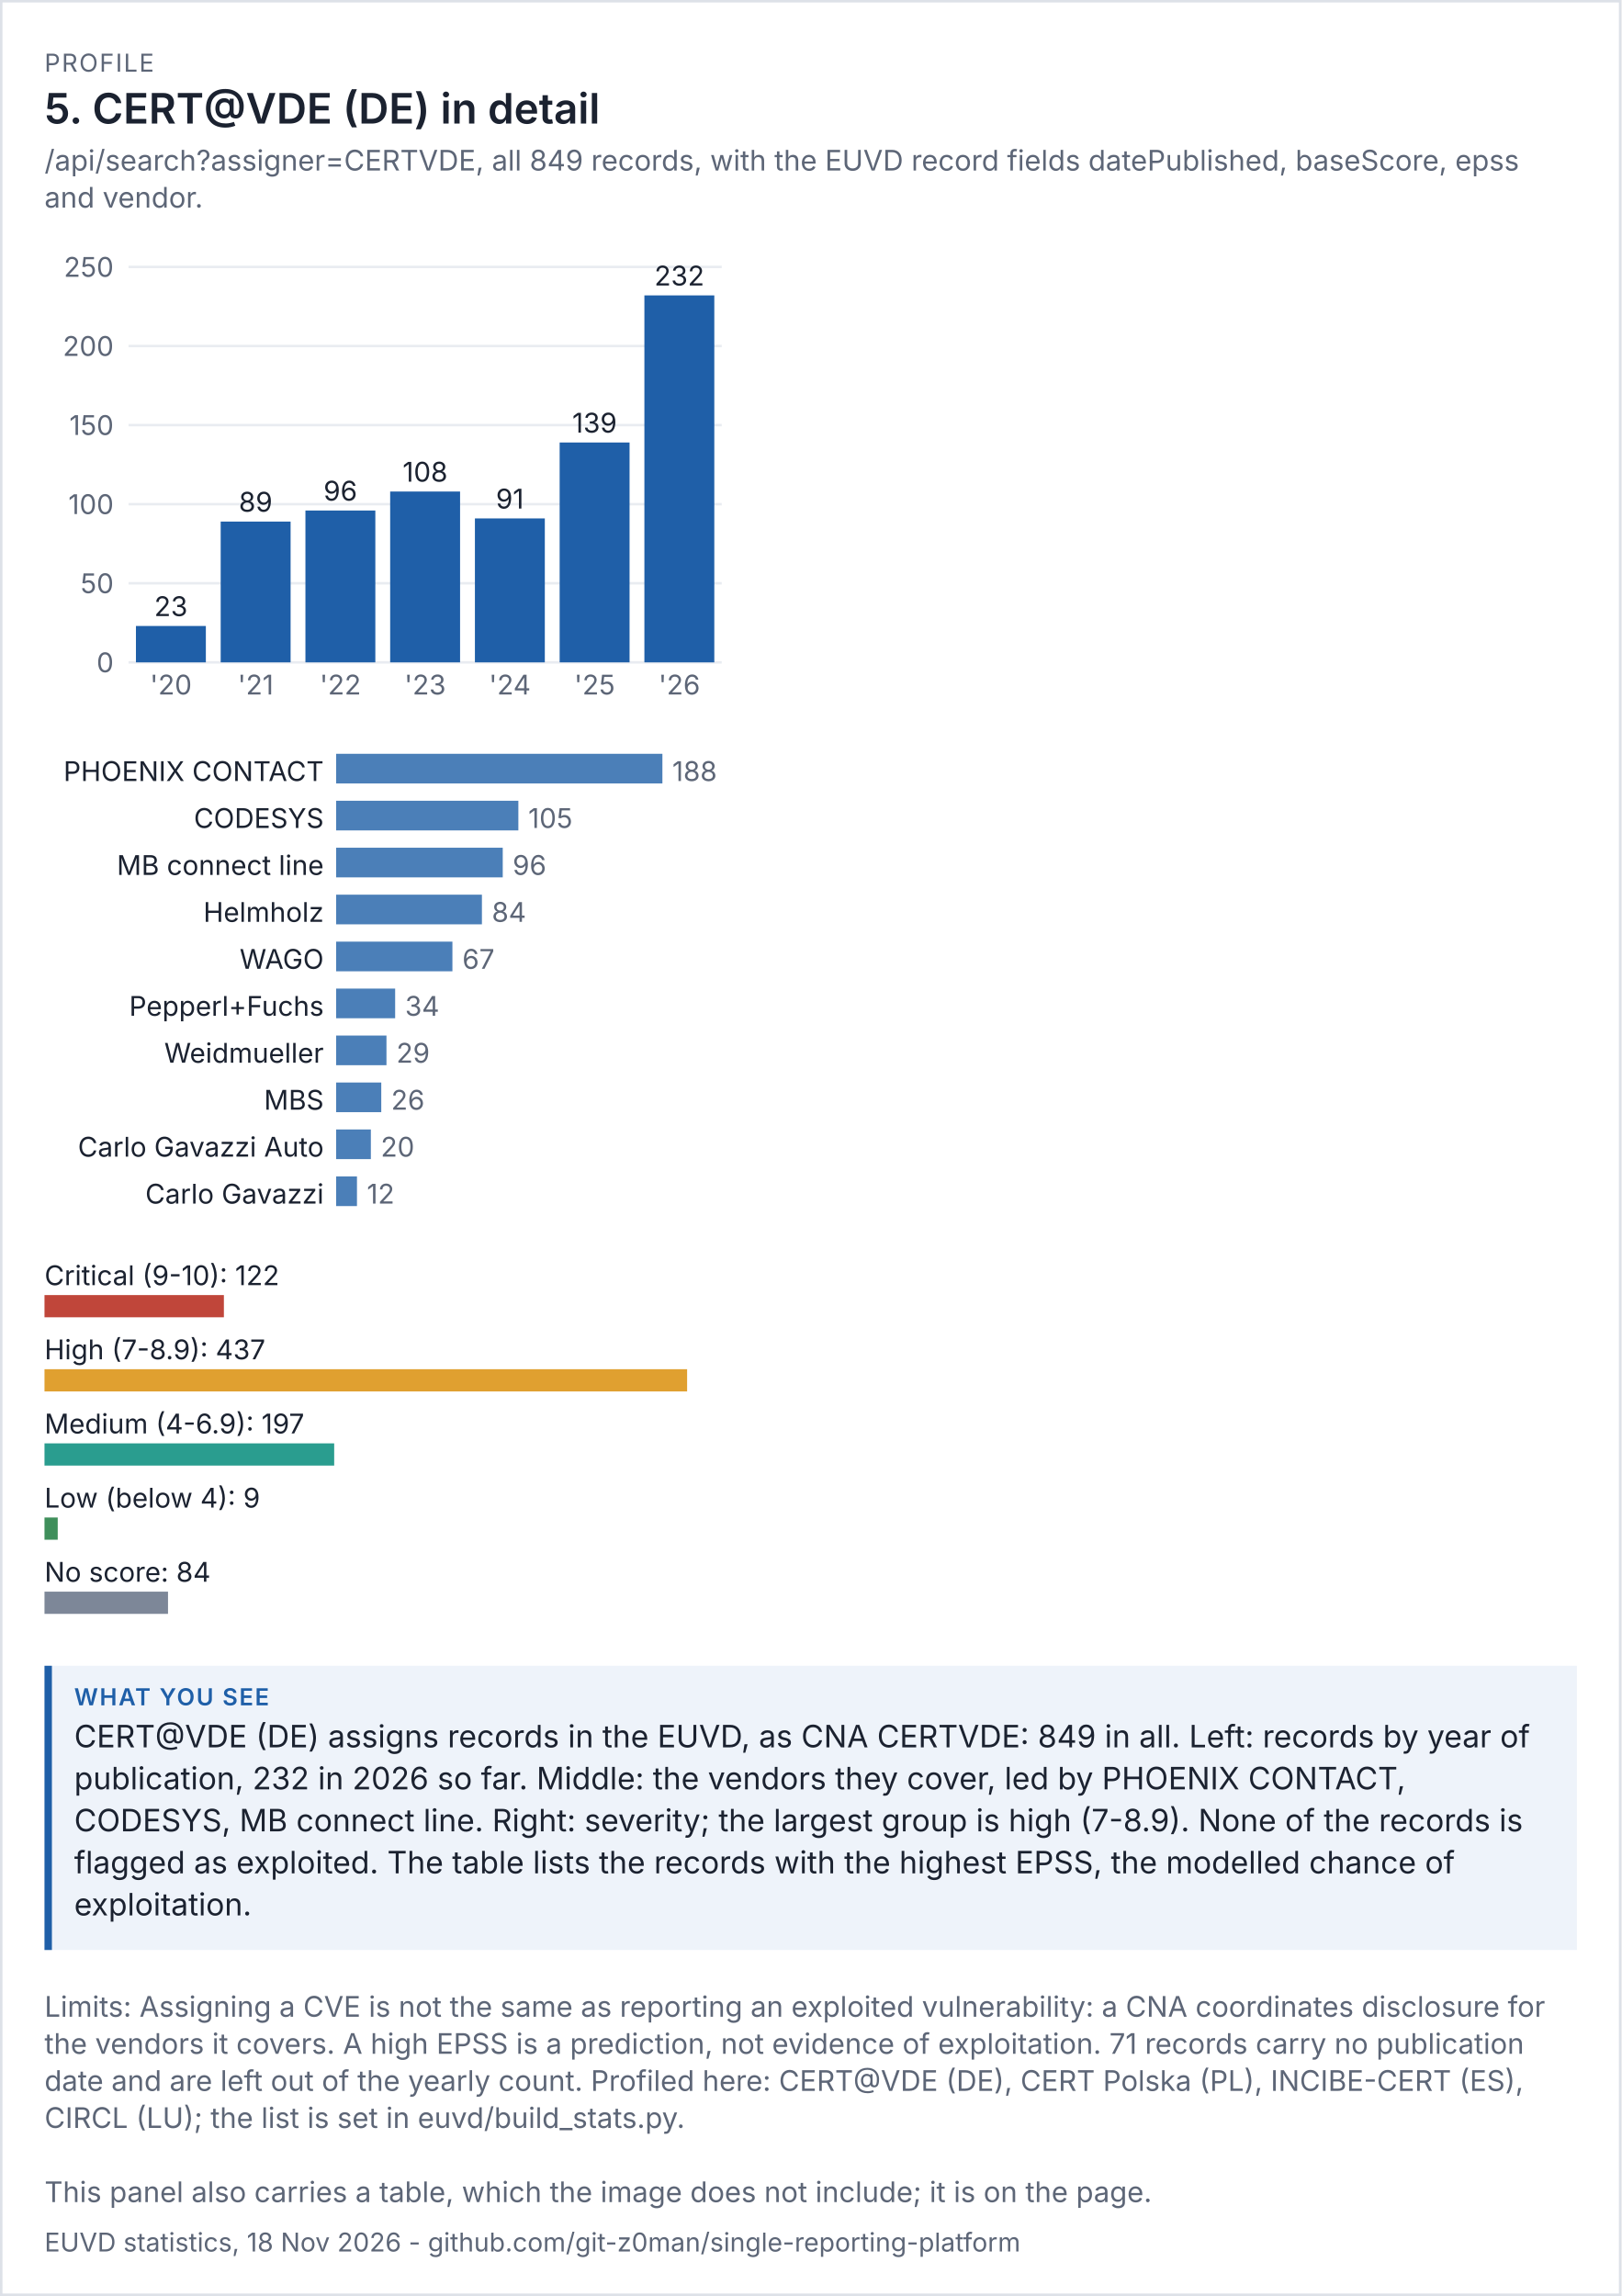
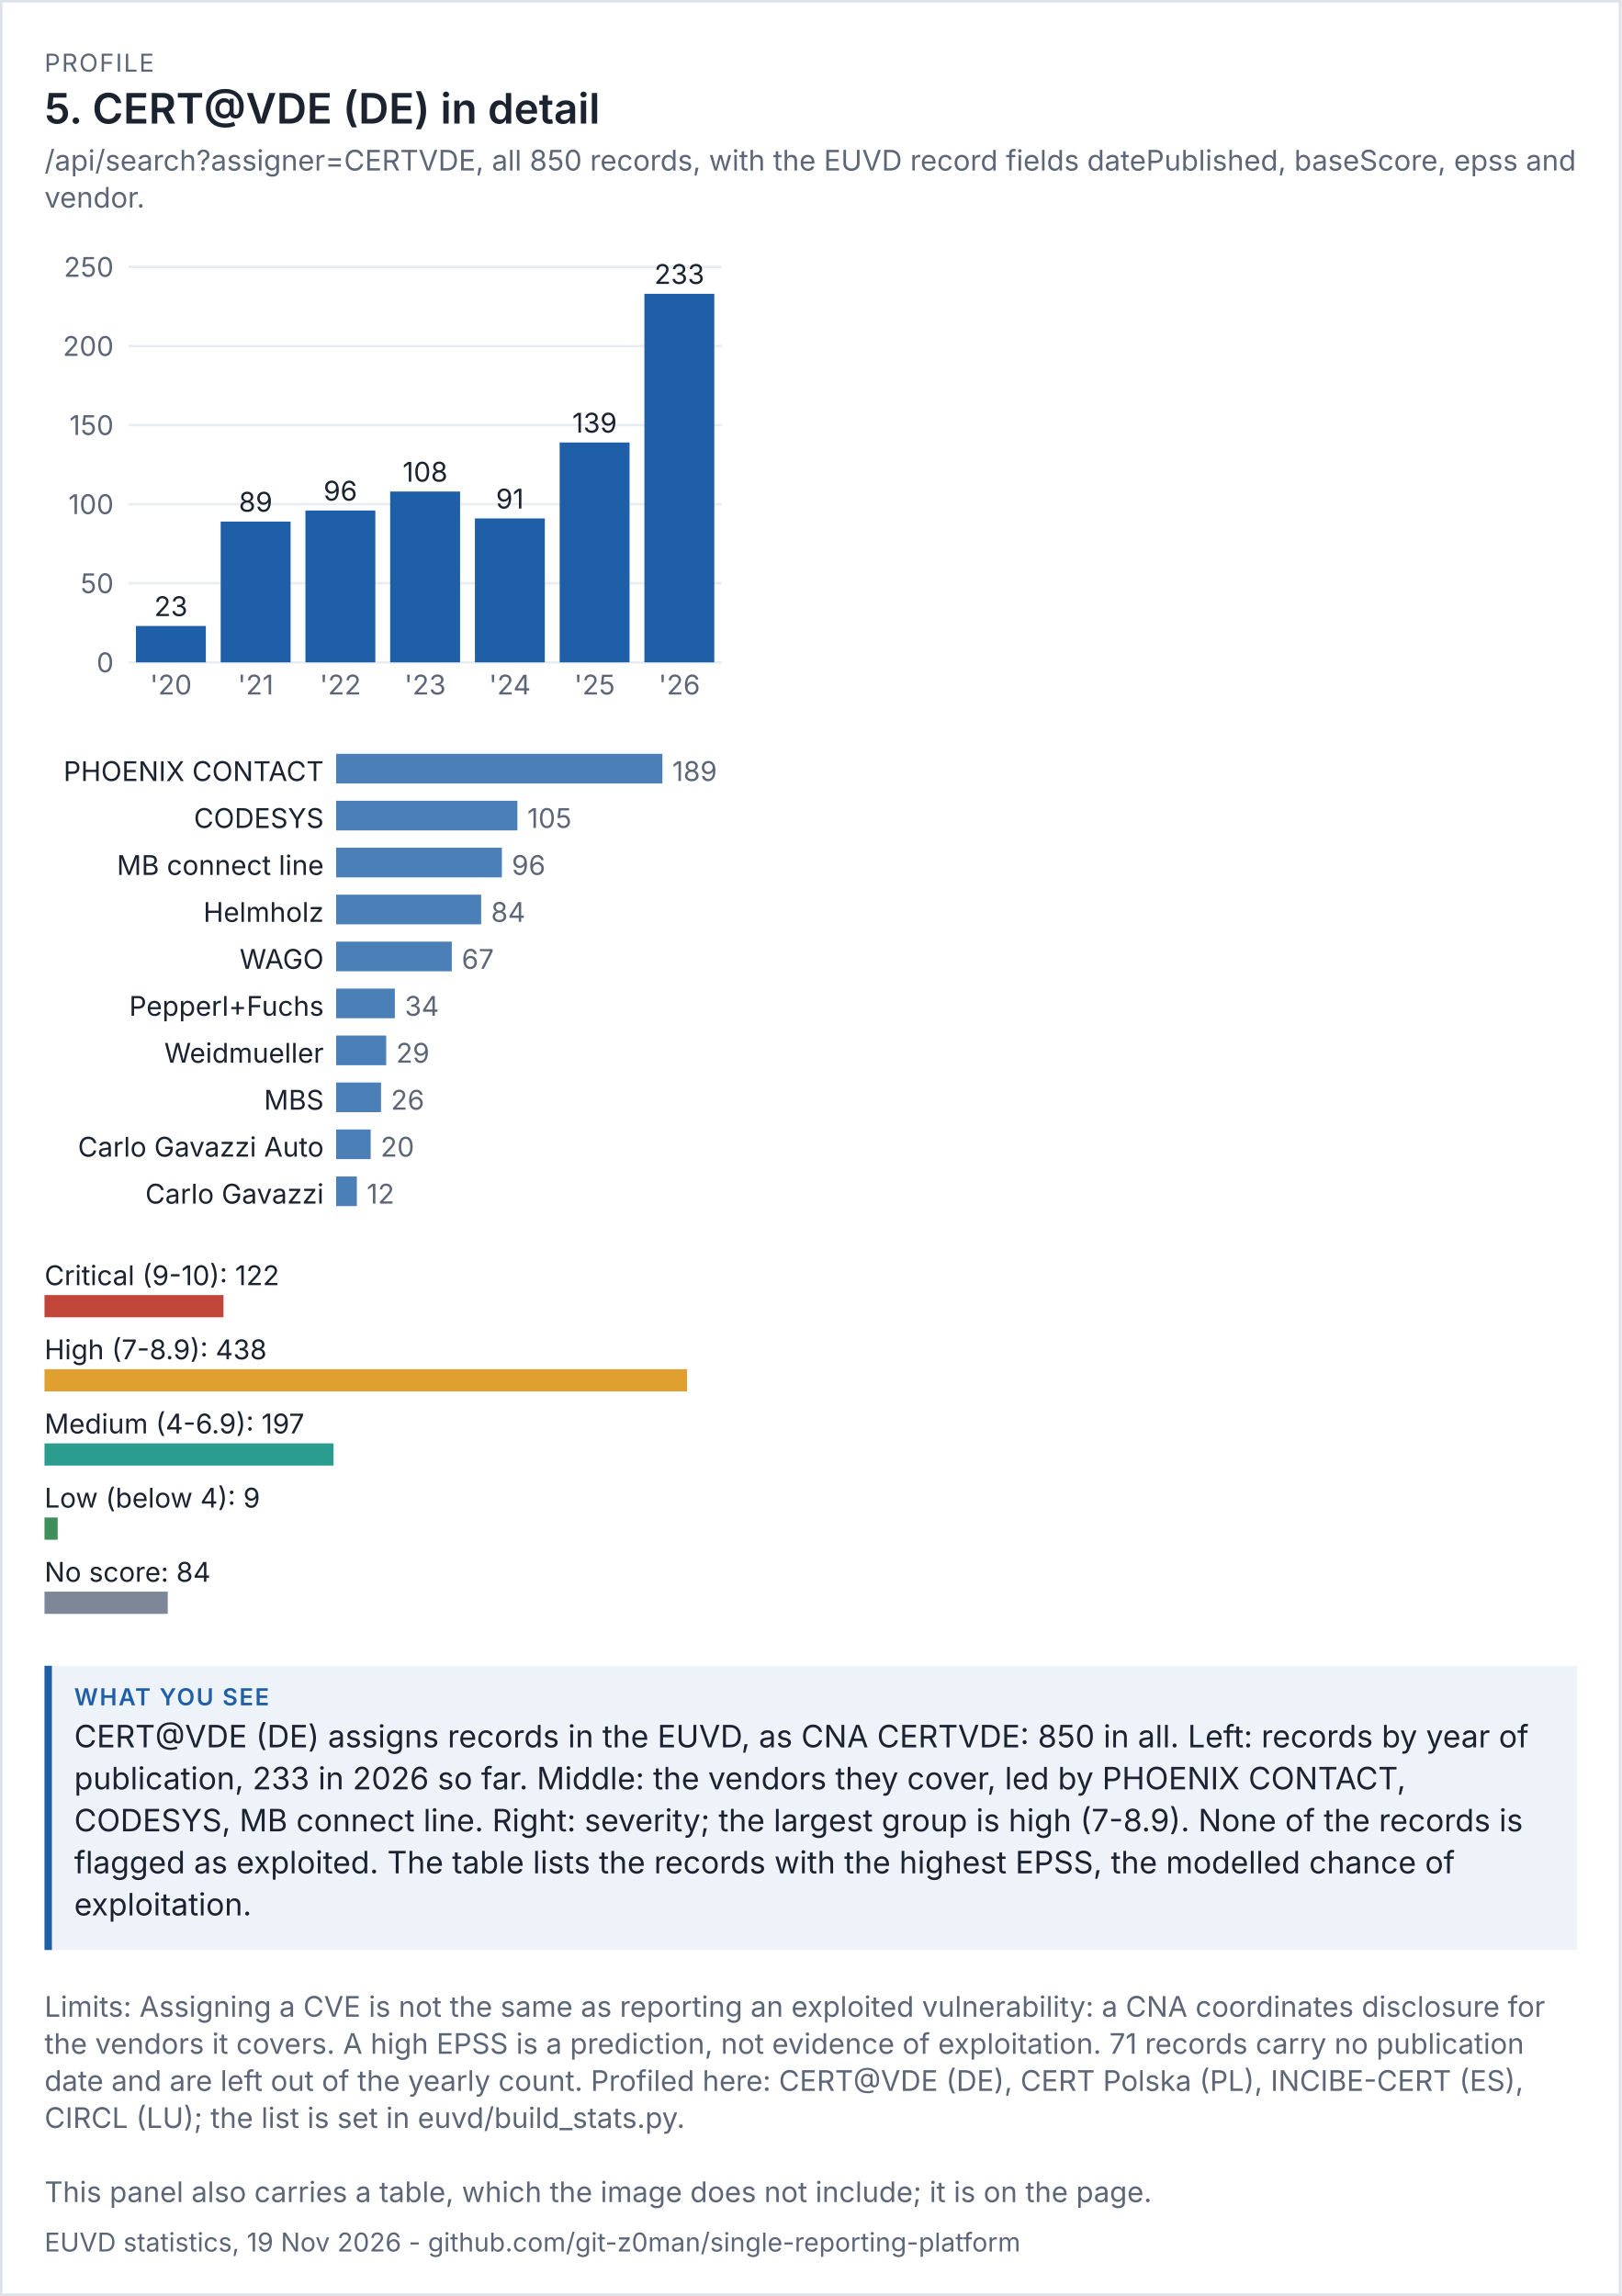
<svg xmlns="http://www.w3.org/2000/svg" viewBox="0 0 656 929" width="656" height="929" font-family="system-ui,-apple-system,'Segoe UI',sans-serif">
  <rect width="100%" height="100%" fill="#ffffff" />
  <rect x="0.5" y="0.5" width="655" height="928" fill="none" stroke="#dde1e8" />
  <text x="18" y="29" font-size="10" letter-spacing="0.6" fill="#5d6677">PROFILE</text>
  <text x="18" y="50" font-size="17" fill="#1b2230" font-weight="600">5. CERT@VDE (DE) in detail</text>
-   <text x="18" y="69" font-size="11.5" fill="#5d6677">/api/search?assigner=CERTVDE, all 849 records, with the EUVD record fields datePublished, baseScore, epss</text>
-   <text x="18" y="84" font-size="11.5" fill="#5d6677">and vendor.</text>
+   <text x="18" y="69" font-size="11.5" fill="#5d6677">/api/search?assigner=CERTVDE, all 850 records, with the EUVD record fields datePublished, baseScore, epss and</text>
+   <text x="18" y="84" font-size="11.5" fill="#5d6677">vendor.</text>
  <g transform="translate(18,94) scale(1)" font-size="11">
    <svg viewBox="0 0 280 200" role="img" width="280" height="200">
      <g>
        <line x1="34" x2="274" y1="174" y2="174" stroke="rgb(233, 236, 241)" />
        <text x="28" y="178" text-anchor="end" fill="rgb(93, 102, 119)">0</text>
        <line x1="34" x2="274" y1="142" y2="142" stroke="rgb(233, 236, 241)" />
        <text x="28" y="146" text-anchor="end" fill="rgb(93, 102, 119)">50</text>
        <line x1="34" x2="274" y1="110" y2="110" stroke="rgb(233, 236, 241)" />
        <text x="28" y="114" text-anchor="end" fill="rgb(93, 102, 119)">100</text>
        <line x1="34" x2="274" y1="78" y2="78" stroke="rgb(233, 236, 241)" />
        <text x="28" y="82" text-anchor="end" fill="rgb(93, 102, 119)">150</text>
        <line x1="34" x2="274" y1="46" y2="46" stroke="rgb(233, 236, 241)" />
        <text x="28" y="50" text-anchor="end" fill="rgb(93, 102, 119)">200</text>
        <line x1="34" x2="274" y1="14" y2="14" stroke="rgb(233, 236, 241)" />
        <text x="28" y="18" text-anchor="end" fill="rgb(93, 102, 119)">250</text>
        <rect x="37" y="159.28" width="28.286" height="14.72" fill="rgb(31, 95, 168)" />
        <text x="51.143" y="155.28" text-anchor="middle" class="t" fill="rgb(27, 34, 48)">23</text>
        <text x="51.143" y="187" text-anchor="middle" fill="rgb(93, 102, 119)">'20</text>
        <rect x="71.286" y="117.04" width="28.286" height="56.96" fill="rgb(31, 95, 168)" />
        <text x="85.429" y="113.04" text-anchor="middle" class="t" fill="rgb(27, 34, 48)">89</text>
        <text x="85.429" y="187" text-anchor="middle" fill="rgb(93, 102, 119)">'21</text>
        <rect x="105.571" y="112.56" width="28.286" height="61.44" fill="rgb(31, 95, 168)" />
        <text x="119.714" y="108.56" text-anchor="middle" class="t" fill="rgb(27, 34, 48)">96</text>
        <text x="119.714" y="187" text-anchor="middle" fill="rgb(93, 102, 119)">'22</text>
        <rect x="139.857" y="104.88" width="28.286" height="69.12" fill="rgb(31, 95, 168)" />
        <text x="154" y="100.88" text-anchor="middle" class="t" fill="rgb(27, 34, 48)">108</text>
        <text x="154" y="187" text-anchor="middle" fill="rgb(93, 102, 119)">'23</text>
        <rect x="174.143" y="115.76" width="28.286" height="58.24" fill="rgb(31, 95, 168)" />
        <text x="188.286" y="111.76" text-anchor="middle" class="t" fill="rgb(27, 34, 48)">91</text>
        <text x="188.286" y="187" text-anchor="middle" fill="rgb(93, 102, 119)">'24</text>
        <rect x="208.429" y="85.04" width="28.286" height="88.96" fill="rgb(31, 95, 168)" />
        <text x="222.571" y="81.04" text-anchor="middle" class="t" fill="rgb(27, 34, 48)">139</text>
        <text x="222.571" y="187" text-anchor="middle" fill="rgb(93, 102, 119)">'25</text>
-         <rect x="242.714" y="25.52" width="28.286" height="148.48" fill="rgb(31, 95, 168)" />
-         <text x="256.857" y="21.52" text-anchor="middle" class="t" fill="rgb(27, 34, 48)">232</text>
+         <rect x="242.714" y="24.88" width="28.286" height="149.12" fill="rgb(31, 95, 168)" />
+         <text x="256.857" y="20.88" text-anchor="middle" class="t" fill="rgb(27, 34, 48)">233</text>
        <text x="256.857" y="187" text-anchor="middle" fill="rgb(93, 102, 119)">'26</text>
      </g>
    </svg>
  </g>
  <g transform="translate(18,302) scale(1)" font-size="11">
    <svg viewBox="0 0 280 196" role="img" width="280" height="196">
      <g>
        <text x="113" y="14" text-anchor="end" class="t" fill="rgb(27, 34, 48)">PHOENIX CONTACT</text>
        <rect x="118" y="3" width="132" height="12" fill="rgb(75, 127, 184)" />
-         <text x="254" y="14" fill="rgb(93, 102, 119)">188</text>
+         <text x="254" y="14" fill="rgb(93, 102, 119)">189</text>
        <text x="113" y="33" text-anchor="end" class="t" fill="rgb(27, 34, 48)">CODESYS</text>
-         <rect x="118" y="22" width="73.723" height="12" fill="rgb(75, 127, 184)" />
-         <text x="195.723" y="33" fill="rgb(93, 102, 119)">105</text>
+         <rect x="118" y="22" width="73.333" height="12" fill="rgb(75, 127, 184)" />
+         <text x="195.333" y="33" fill="rgb(93, 102, 119)">105</text>
        <text x="113" y="52" text-anchor="end" class="t" fill="rgb(27, 34, 48)">MB connect line</text>
-         <rect x="118" y="41" width="67.404" height="12" fill="rgb(75, 127, 184)" />
-         <text x="189.404" y="52" fill="rgb(93, 102, 119)">96</text>
+         <rect x="118" y="41" width="67.048" height="12" fill="rgb(75, 127, 184)" />
+         <text x="189.048" y="52" fill="rgb(93, 102, 119)">96</text>
        <text x="113" y="71" text-anchor="end" class="t" fill="rgb(27, 34, 48)">Helmholz</text>
-         <rect x="118" y="60" width="58.979" height="12" fill="rgb(75, 127, 184)" />
-         <text x="180.979" y="71" fill="rgb(93, 102, 119)">84</text>
+         <rect x="118" y="60" width="58.667" height="12" fill="rgb(75, 127, 184)" />
+         <text x="180.667" y="71" fill="rgb(93, 102, 119)">84</text>
        <text x="113" y="90" text-anchor="end" class="t" fill="rgb(27, 34, 48)">WAGO</text>
-         <rect x="118" y="79" width="47.043" height="12" fill="rgb(75, 127, 184)" />
-         <text x="169.043" y="90" fill="rgb(93, 102, 119)">67</text>
+         <rect x="118" y="79" width="46.794" height="12" fill="rgb(75, 127, 184)" />
+         <text x="168.794" y="90" fill="rgb(93, 102, 119)">67</text>
        <text x="113" y="109" text-anchor="end" class="t" fill="rgb(27, 34, 48)">Pepperl+Fuchs</text>
-         <rect x="118" y="98" width="23.872" height="12" fill="rgb(75, 127, 184)" />
-         <text x="145.872" y="109" fill="rgb(93, 102, 119)">34</text>
+         <rect x="118" y="98" width="23.746" height="12" fill="rgb(75, 127, 184)" />
+         <text x="145.746" y="109" fill="rgb(93, 102, 119)">34</text>
        <text x="113" y="128" text-anchor="end" class="t" fill="rgb(27, 34, 48)">Weidmueller</text>
-         <rect x="118" y="117" width="20.362" height="12" fill="rgb(75, 127, 184)" />
-         <text x="142.362" y="128" fill="rgb(93, 102, 119)">29</text>
+         <rect x="118" y="117" width="20.254" height="12" fill="rgb(75, 127, 184)" />
+         <text x="142.254" y="128" fill="rgb(93, 102, 119)">29</text>
        <text x="113" y="147" text-anchor="end" class="t" fill="rgb(27, 34, 48)">MBS</text>
-         <rect x="118" y="136" width="18.255" height="12" fill="rgb(75, 127, 184)" />
-         <text x="140.255" y="147" fill="rgb(93, 102, 119)">26</text>
+         <rect x="118" y="136" width="18.159" height="12" fill="rgb(75, 127, 184)" />
+         <text x="140.159" y="147" fill="rgb(93, 102, 119)">26</text>
        <text x="113" y="166" text-anchor="end" class="t" fill="rgb(27, 34, 48)">Carlo Gavazzi Auto</text>
-         <rect x="118" y="155" width="14.043" height="12" fill="rgb(75, 127, 184)" />
-         <text x="136.043" y="166" fill="rgb(93, 102, 119)">20</text>
+         <rect x="118" y="155" width="13.968" height="12" fill="rgb(75, 127, 184)" />
+         <text x="135.968" y="166" fill="rgb(93, 102, 119)">20</text>
        <text x="113" y="185" text-anchor="end" class="t" fill="rgb(27, 34, 48)">Carlo Gavazzi</text>
-         <rect x="118" y="174" width="8.426" height="12" fill="rgb(75, 127, 184)" />
-         <text x="130.426" y="185" fill="rgb(93, 102, 119)">12</text>
+         <rect x="118" y="174" width="8.381" height="12" fill="rgb(75, 127, 184)" />
+         <text x="130.381" y="185" fill="rgb(93, 102, 119)">12</text>
      </g>
    </svg>
  </g>
  <g transform="translate(18,506) scale(1)" font-size="11">
    <svg viewBox="0 0 280 156" role="img" width="280" height="156">
      <g>
        <text x="0" y="14" class="t" fill="rgb(27, 34, 48)">Critical (9-10): 122</text>
-         <rect x="0" y="18" width="72.586" height="9" fill="rgb(192, 70, 58)" />
-         <text x="0" y="44" class="t" fill="rgb(27, 34, 48)">High (7-8.9): 437</text>
+         <rect x="0" y="18" width="72.42" height="9" fill="rgb(192, 70, 58)" />
+         <text x="0" y="44" class="t" fill="rgb(27, 34, 48)">High (7-8.9): 438</text>
        <rect x="0" y="48" width="260" height="9" fill="rgb(224, 160, 48)" />
        <text x="0" y="74" class="t" fill="rgb(27, 34, 48)">Medium (4-6.9): 197</text>
-         <rect x="0" y="78" width="117.208" height="9" fill="rgb(42, 157, 143)" />
+         <rect x="0" y="78" width="116.941" height="9" fill="rgb(42, 157, 143)" />
        <text x="0" y="104" class="t" fill="rgb(27, 34, 48)">Low (below 4): 9</text>
-         <rect x="0" y="108" width="5.355" height="9" fill="rgb(63, 143, 91)" />
+         <rect x="0" y="108" width="5.342" height="9" fill="rgb(63, 143, 91)" />
        <text x="0" y="134" class="t" fill="rgb(27, 34, 48)">No score: 84</text>
-         <rect x="0" y="138" width="49.977" height="9" fill="rgb(125, 135, 152)" />
+         <rect x="0" y="138" width="49.863" height="9" fill="rgb(125, 135, 152)" />
      </g>
    </svg>
  </g>
  <rect x="18" y="674" width="620" height="115" fill="#eef3fa" />
  <rect x="18" y="674" width="3" height="115" fill="#1f5fa8" />
  <text x="30" y="690" font-size="9.5" letter-spacing="0.6" font-weight="600" fill="#1f5fa8">WHAT YOU SEE</text>
-   <text x="30" y="707" font-size="12.5" fill="#1b2230">CERT@VDE (DE) assigns records in the EUVD, as CNA CERTVDE: 849 in all. Left: records by year of</text>
-   <text x="30" y="724" font-size="12.5" fill="#1b2230">publication, 232 in 2026 so far. Middle: the vendors they cover, led by PHOENIX CONTACT,</text>
+   <text x="30" y="707" font-size="12.5" fill="#1b2230">CERT@VDE (DE) assigns records in the EUVD, as CNA CERTVDE: 850 in all. Left: records by year of</text>
+   <text x="30" y="724" font-size="12.5" fill="#1b2230">publication, 233 in 2026 so far. Middle: the vendors they cover, led by PHOENIX CONTACT,</text>
  <text x="30" y="741" font-size="12.5" fill="#1b2230">CODESYS, MB connect line. Right: severity; the largest group is high (7-8.9). None of the records is</text>
  <text x="30" y="758" font-size="12.5" fill="#1b2230">flagged as exploited. The table lists the records with the highest EPSS, the modelled chance of</text>
  <text x="30" y="775" font-size="12.5" fill="#1b2230">exploitation.</text>
  <text x="18" y="816" font-size="11.5" fill="#5d6677">Limits: Assigning a CVE is not the same as reporting an exploited vulnerability: a CNA coordinates disclosure for</text>
  <text x="18" y="831" font-size="11.5" fill="#5d6677">the vendors it covers. A high EPSS is a prediction, not evidence of exploitation. 71 records carry no publication</text>
  <text x="18" y="846" font-size="11.5" fill="#5d6677">date and are left out of the yearly count. Profiled here: CERT@VDE (DE), CERT Polska (PL), INCIBE-CERT (ES),</text>
  <text x="18" y="861" font-size="11.5" fill="#5d6677">CIRCL (LU); the list is set in euvd/build_stats.py.</text>
  <text x="18" y="891" font-size="11.5" fill="#5d6677">This panel also carries a table, which the image does not include; it is on the page.</text>
-   <text x="18" y="911" font-size="10.5" fill="#5d6677">EUVD statistics, 18 Nov 2026 - github.com/git-z0man/single-reporting-platform</text>
+   <text x="18" y="911" font-size="10.5" fill="#5d6677">EUVD statistics, 19 Nov 2026 - github.com/git-z0man/single-reporting-platform</text>
</svg>
